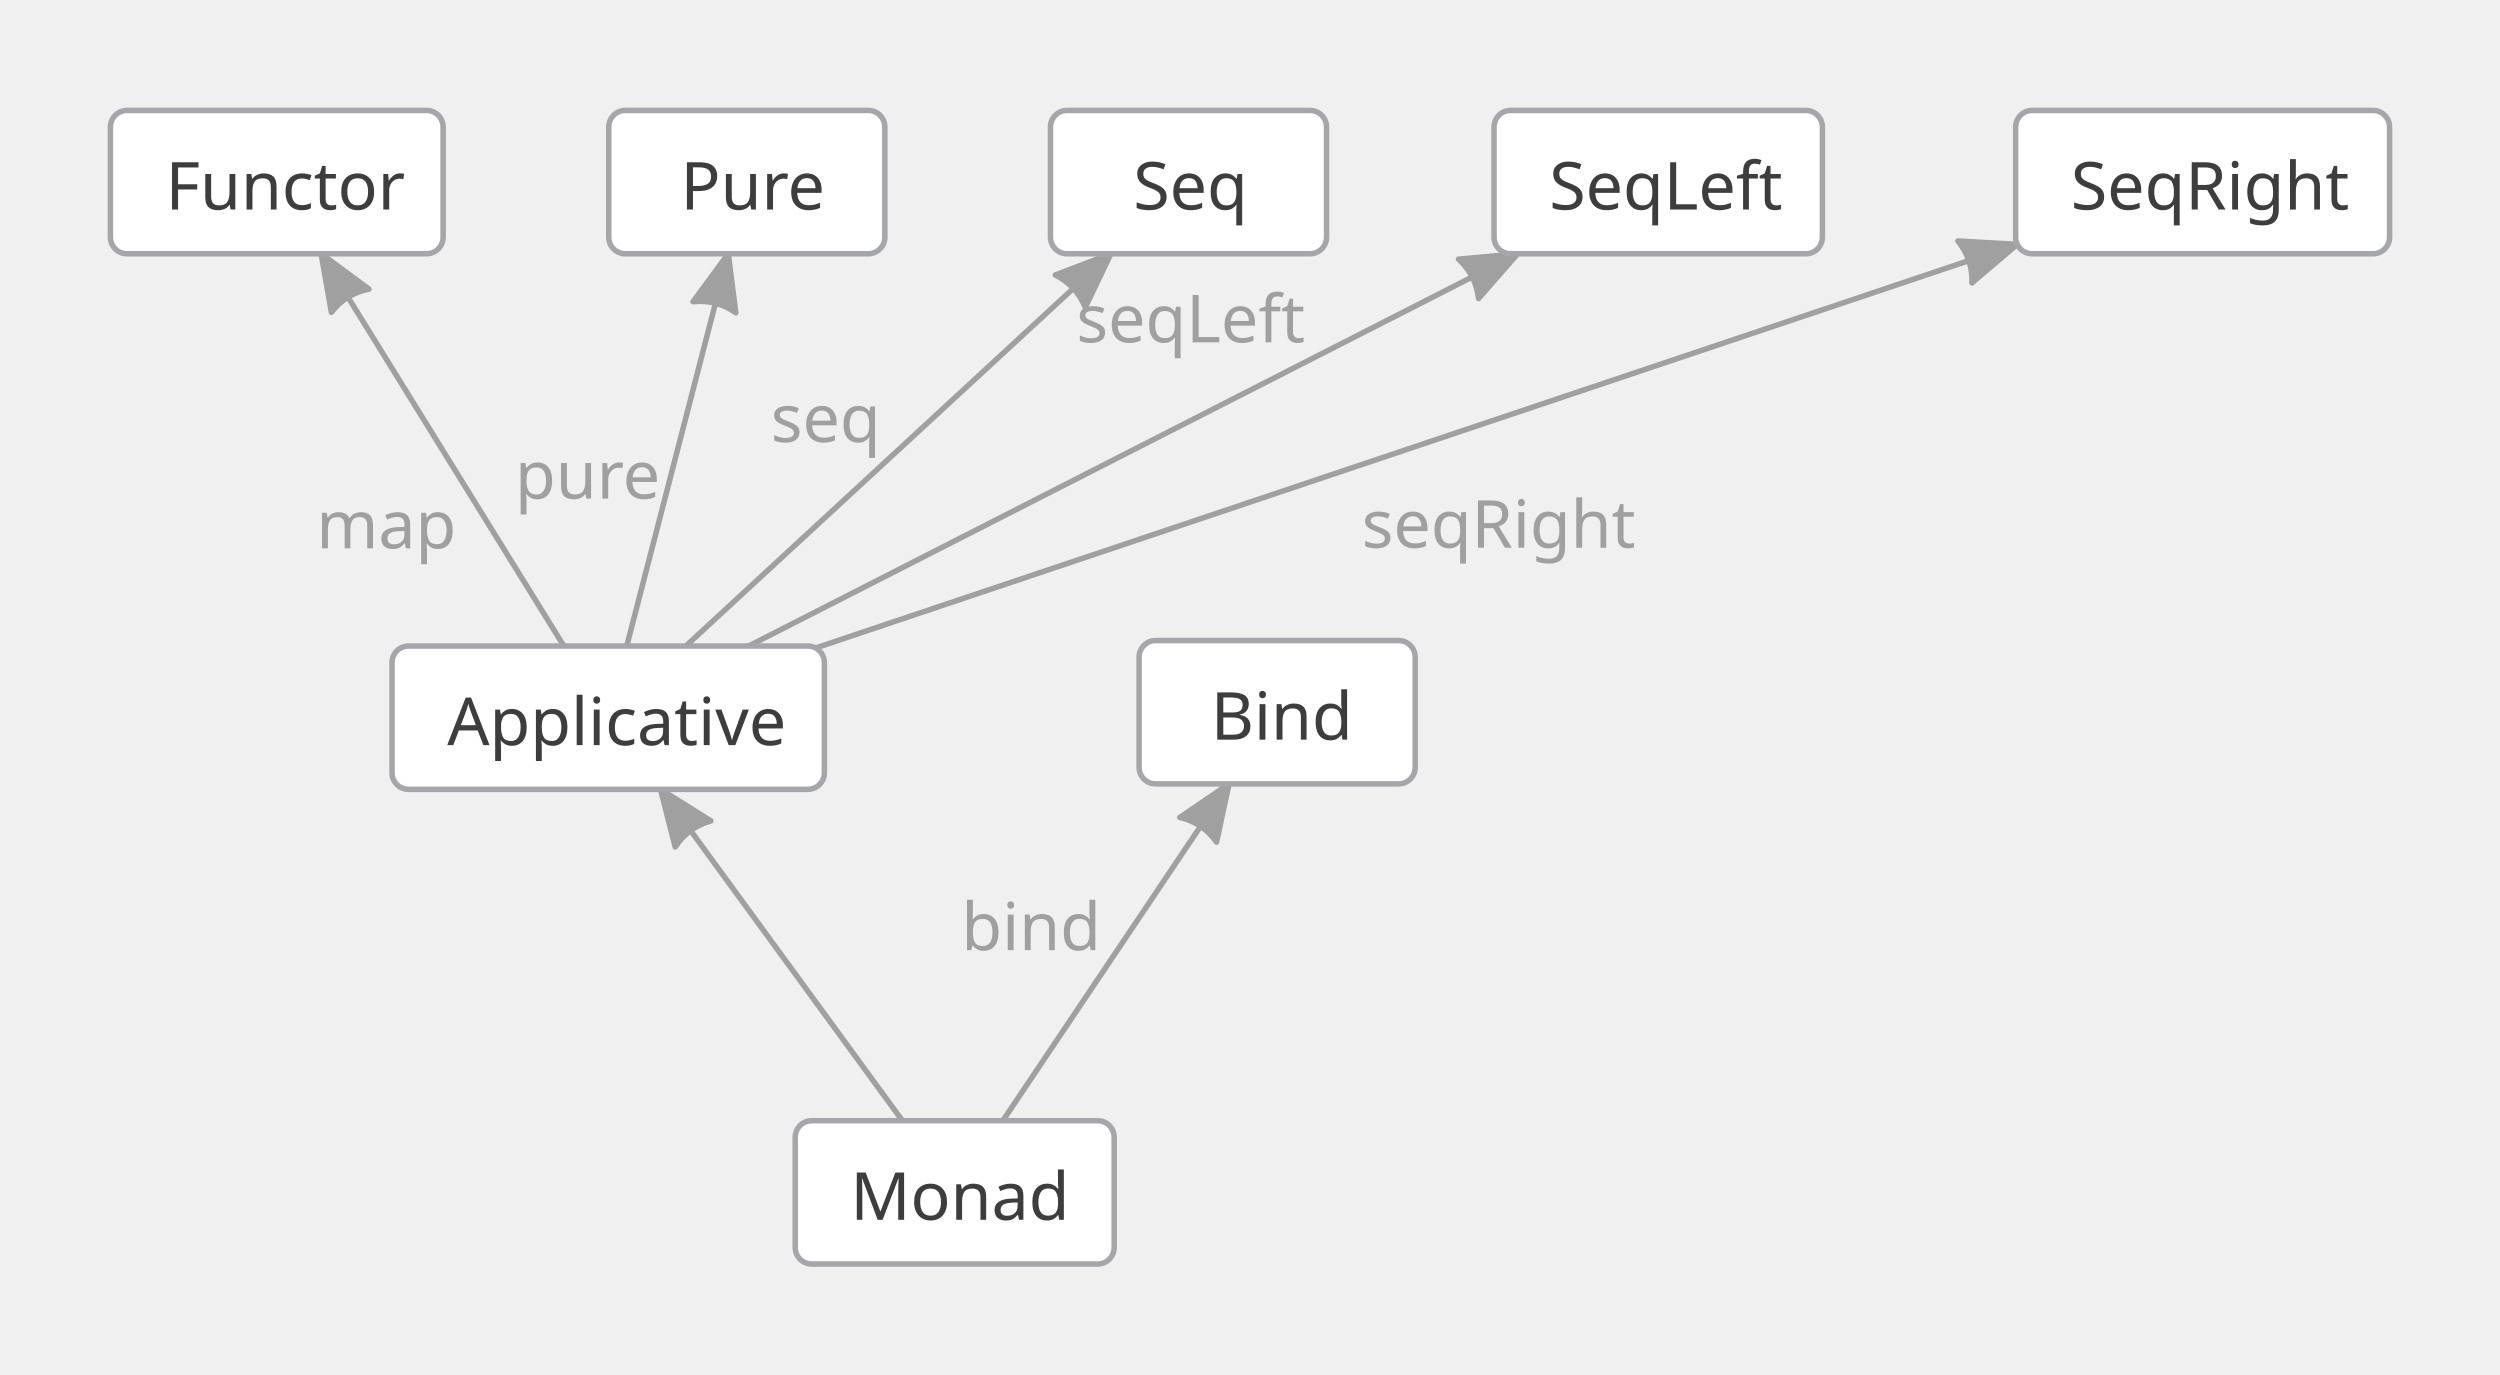
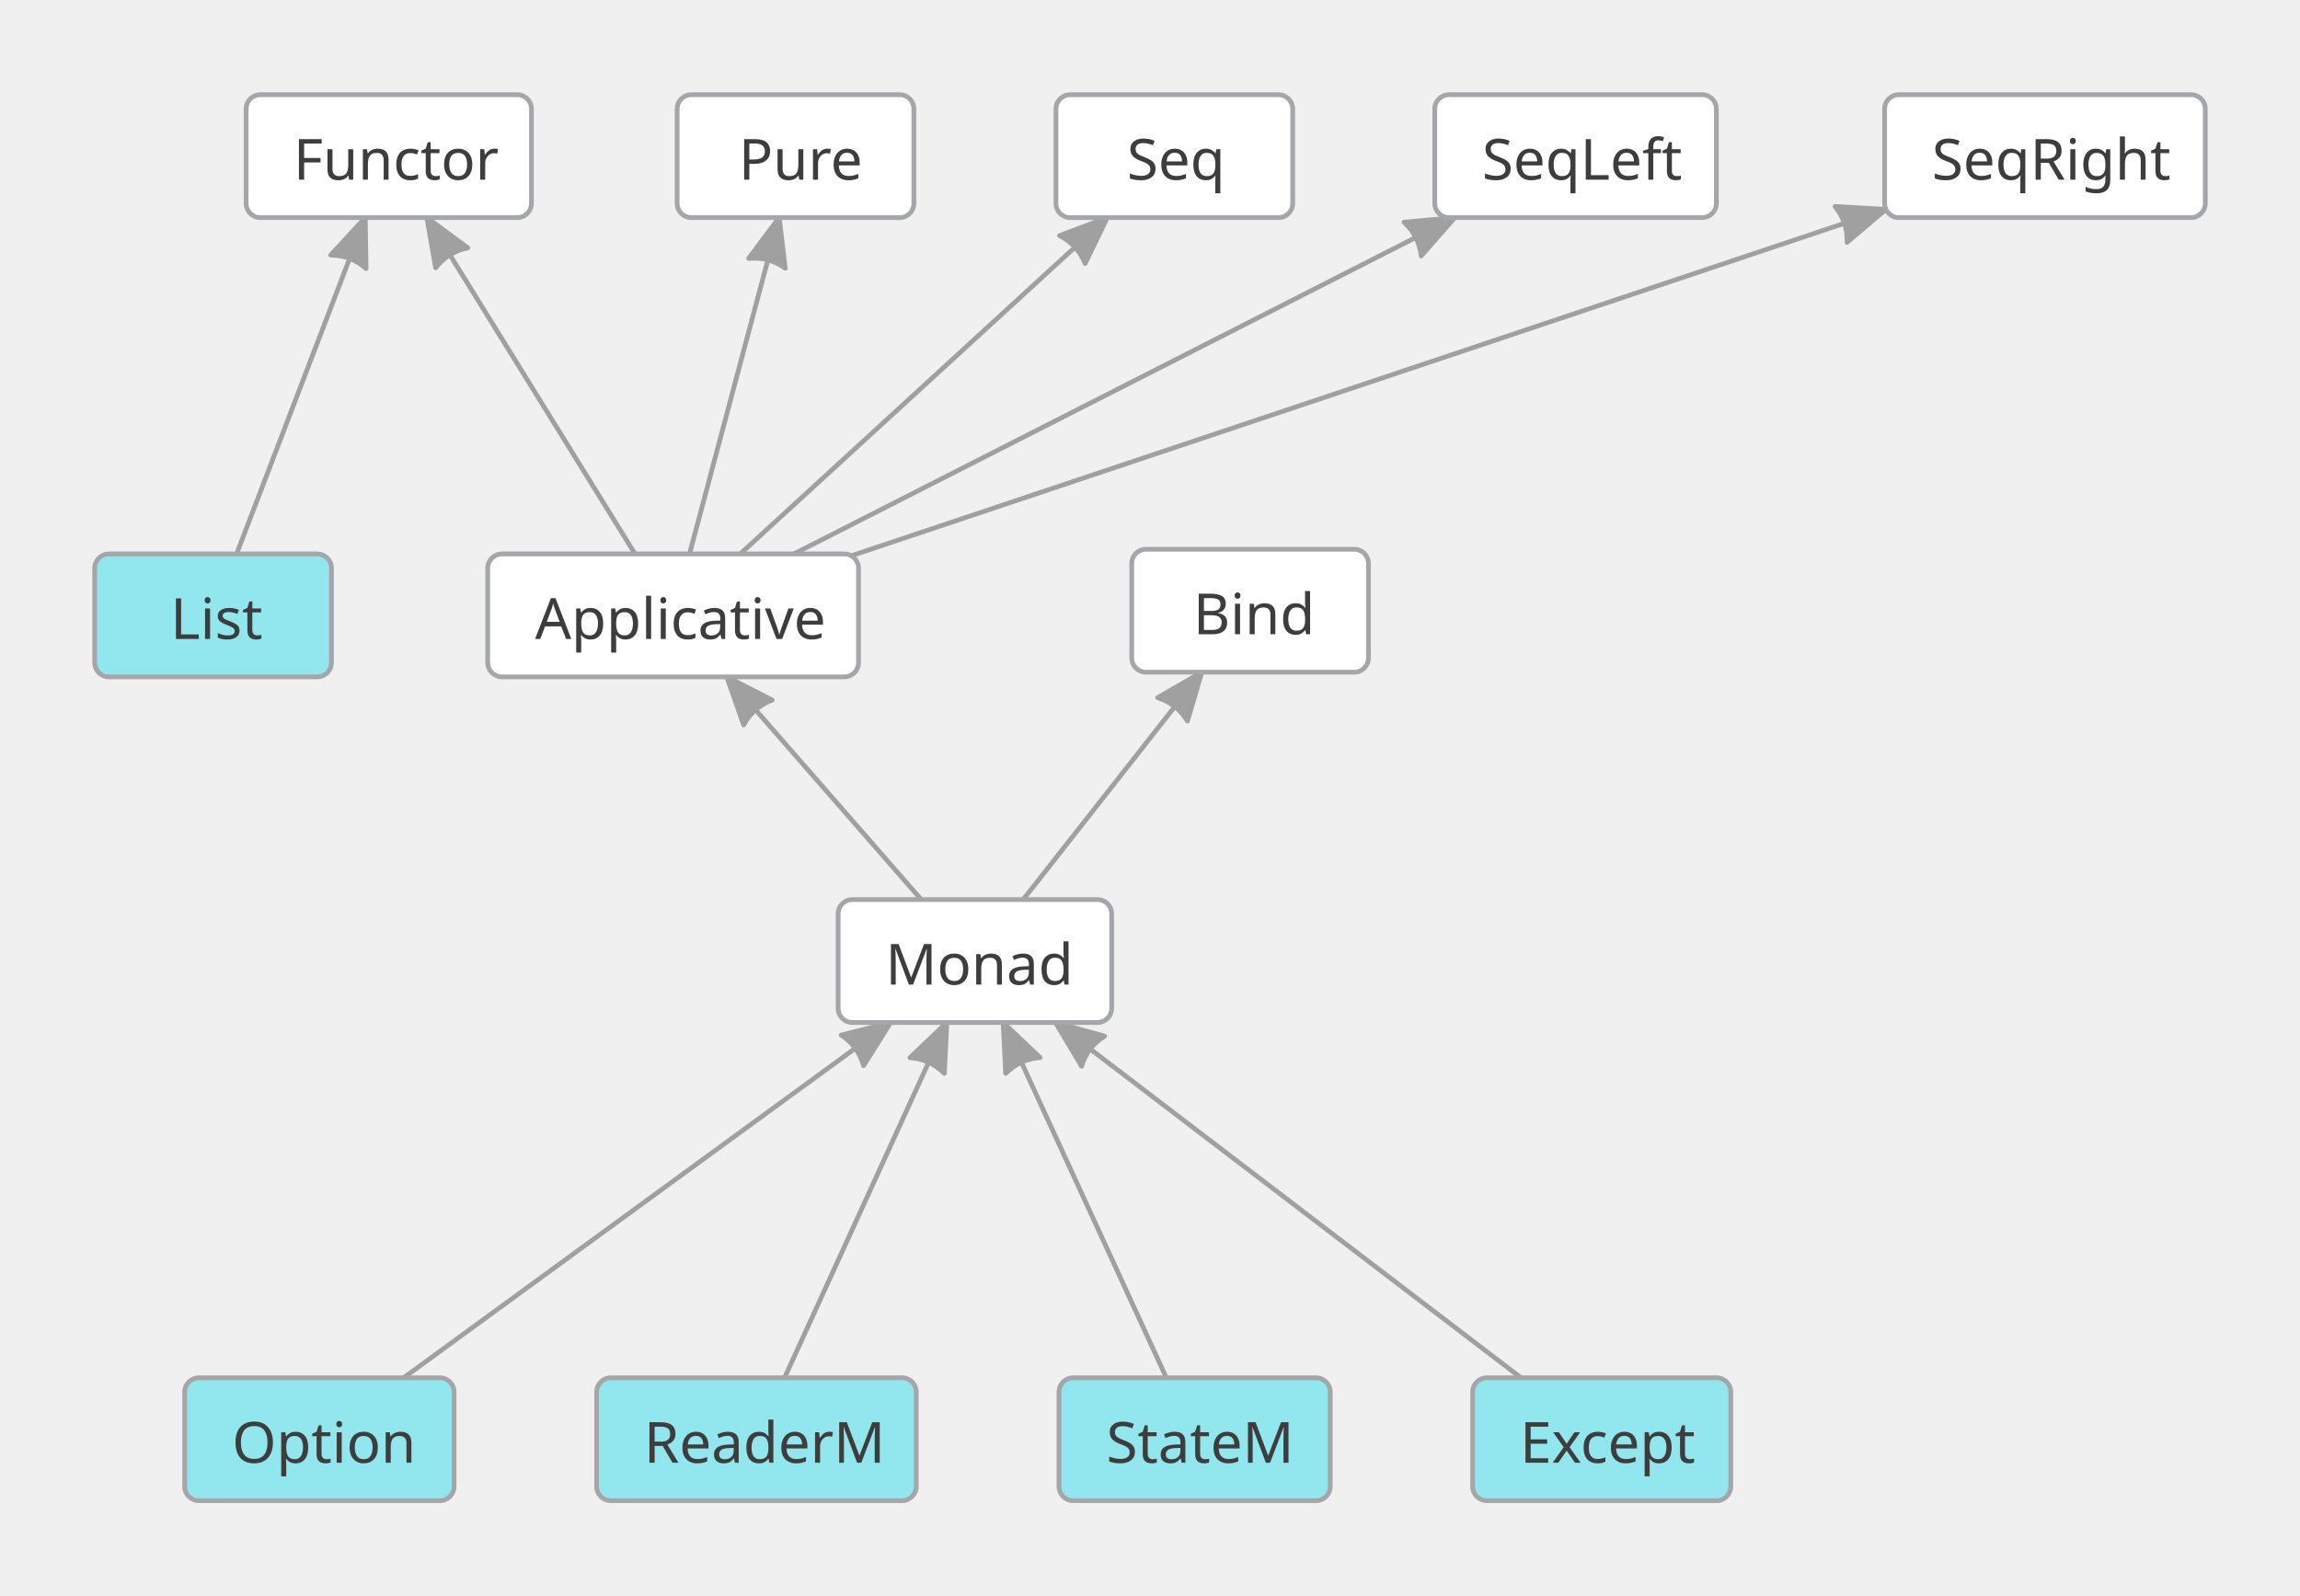
- <svg xmlns="http://www.w3.org/2000/svg" stroke-linecap="round" font-size="12" font-family="Segoe UI" width="452.777" height="248.93">
+ <svg xmlns="http://www.w3.org/2000/svg" stroke-linecap="round" font-size="12" font-family="Segoe UI" width="485.723" height="336.96">
  <defs />
-   <g transform="translate(910.0217,529)">
+   <g transform="translate(942,529)">
    <g id="Applicative-&gt;Functor">
-       <path d="M -807.904,-412 L -847.127,-475.387" fill="none" stroke="#A0A0A0" stroke-width="1" />
-       <path d="M -851.863,-483.04 L -850.002,-472.432 C -848.261,-474.685 -845.993,-476.088 -843.2,-476.641 z" fill="#A0A0A0" stroke="#A0A0A0" stroke-width="1" stroke-linejoin="round" />
-       <text x="-852.713" y="-429.691" fill="#A0A0A0">map</text>
+       <path d="M -807.882,-412 L -847.122,-475.388" fill="none" stroke="#A0A0A0" stroke-width="1" />
+       <path d="M -851.86,-483.04 L -849.997,-472.432 C -848.256,-474.686 -845.989,-476.089 -843.195,-476.643 z" fill="#A0A0A0" stroke="#A0A0A0" stroke-width="1" stroke-linejoin="round" />
    </g>
    <g id="Applicative-&gt;Pure">
-       <path d="M -796.512,-412 L -780.382,-474.327" fill="none" stroke="#A0A0A0" stroke-width="1" />
-       <path d="M -778.128,-483.04 L -784.505,-474.361 C -781.673,-474.661 -779.092,-473.993 -776.761,-472.357 z" fill="#A0A0A0" stroke="#A0A0A0" stroke-width="1" stroke-linejoin="round" />
-       <text x="-816.743" y="-438.695" fill="#A0A0A0">pure</text>
+       <path d="M -796.388,-412 L -779.776,-474.343" fill="none" stroke="#A0A0A0" stroke-width="1" />
+       <path d="M -777.459,-483.04 L -783.899,-474.407 C -781.064,-474.687 -778.488,-474 -776.168,-472.347 z" fill="#A0A0A0" stroke="#A0A0A0" stroke-width="1" stroke-linejoin="round" />
    </g>
    <g id="Applicative-&gt;Seq">
-       <path d="M -785.807,-412 L -715.446,-476.936" fill="none" stroke="#A0A0A0" stroke-width="1" />
-       <path d="M -708.833,-483.04 L -718.894,-479.197 C -716.351,-477.916 -714.542,-475.956 -713.469,-473.318 z" fill="#A0A0A0" stroke="#A0A0A0" stroke-width="1" stroke-linejoin="round" />
-       <text x="-770.42" y="-448.948" fill="#A0A0A0">seq</text>
+       <path d="M -785.683,-412 L -714.799,-476.959" fill="none" stroke="#A0A0A0" stroke-width="1" />
+       <path d="M -708.164,-483.04 L -718.239,-479.233 C -715.7,-477.942 -713.898,-475.976 -712.834,-473.335 z" fill="#A0A0A0" stroke="#A0A0A0" stroke-width="1" stroke-linejoin="round" />
    </g>
    <g id="Applicative-&gt;SeqLeft">
-       <path d="M -774.424,-412 L -643.166,-478.951" fill="none" stroke="#A0A0A0" stroke-width="1" />
-       <path d="M -635.149,-483.04 L -645.875,-482.059 C -643.772,-480.138 -642.561,-477.763 -642.24,-474.933 z" fill="#A0A0A0" stroke="#A0A0A0" stroke-width="1" stroke-linejoin="round" />
-       <text x="-715.076" y="-467.005" fill="#A0A0A0">seqLeft</text>
+       <path d="M -774.344,-412 L -642.79,-478.958" fill="none" stroke="#A0A0A0" stroke-width="1" />
+       <path d="M -634.769,-483.04 L -645.495,-482.069 C -643.395,-480.146 -642.185,-477.769 -641.867,-474.939 z" fill="#A0A0A0" stroke="#A0A0A0" stroke-width="1" stroke-linejoin="round" />
    </g>
    <g id="Applicative-&gt;SeqRight">
-       <path d="M -762.297,-411.642 L -553.206,-481.878" fill="none" stroke="#A0A0A0" stroke-width="1" />
-       <path d="M -544.674,-484.744 L -555.427,-485.352 C -553.63,-483.142 -552.781,-480.614 -552.88,-477.768 z" fill="#A0A0A0" stroke="#A0A0A0" stroke-width="1" stroke-linejoin="round" />
-       <text x="-663.395" y="-429.804" fill="#A0A0A0">seqRight</text>
+       <path d="M -762.225,-411.616 L -552.255,-481.919" fill="none" stroke="#A0A0A0" stroke-width="1" />
+       <path d="M -543.721,-484.776 L -554.473,-485.394 C -552.678,-483.183 -551.832,-480.654 -551.933,-477.808 z" fill="#A0A0A0" stroke="#A0A0A0" stroke-width="1" stroke-linejoin="round" />
+     </g>
+     <g id="Except-&gt;Monad">
+       <path d="M -620.788,-238 L -711.954,-307.58" fill="none" stroke="#A0A0A0" stroke-width="1" />
+       <path d="M -719.108,-313.04 L -713.586,-303.793 C -712.763,-306.52 -711.145,-308.64 -708.732,-310.153 z" fill="#A0A0A0" stroke="#A0A0A0" stroke-width="1" stroke-linejoin="round" />
+     </g>
+     <g id="List-&gt;Functor">
+       <path d="M -892.035,-412 L -868.076,-474.634" fill="none" stroke="#A0A0A0" stroke-width="1" />
+       <path d="M -864.86,-483.04 L -872.169,-475.129 C -869.321,-475.11 -866.83,-474.158 -864.697,-472.271 z" fill="#A0A0A0" stroke="#A0A0A0" stroke-width="1" stroke-linejoin="round" />
    </g>
    <g id="Monad-&gt;Applicative">
-       <path d="M -746.59,-326.03 L -785.09,-378.771" fill="none" stroke="#A0A0A0" stroke-width="1" />
-       <path d="M -790.396,-386.04 L -787.731,-375.605 C -786.167,-377.985 -784.013,-379.557 -781.27,-380.321 z" fill="#A0A0A0" stroke="#A0A0A0" stroke-width="1" stroke-linejoin="round" />
+       <path d="M -747.447,-339 L -782.596,-379.26" fill="none" stroke="#A0A0A0" stroke-width="1" />
+       <path d="M -788.515,-386.04 L -784.951,-375.876 C -783.6,-378.383 -781.591,-380.137 -778.925,-381.138 z" fill="#A0A0A0" stroke="#A0A0A0" stroke-width="1" stroke-linejoin="round" />
    </g>
    <g id="Monad-&gt;Bind">
-       <path d="M -728.398,-326.03 L -692.452,-379.558" fill="none" stroke="#A0A0A0" stroke-width="1" />
-       <path d="M -687.435,-387.03 L -696.331,-380.958 C -693.559,-380.302 -691.345,-378.815 -689.689,-376.498 z" fill="#A0A0A0" stroke="#A0A0A0" stroke-width="1" stroke-linejoin="round" />
-       <text x="-735.902" y="-356.919" fill="#A0A0A0">bind</text>
+       <path d="M -725.92,-339 L -693.754,-379.952" fill="none" stroke="#A0A0A0" stroke-width="1" />
+       <path d="M -688.195,-387.03 L -697.518,-381.637 C -694.803,-380.776 -692.706,-379.129 -691.226,-376.695 z" fill="#A0A0A0" stroke="#A0A0A0" stroke-width="1" stroke-linejoin="round" />
+     </g>
+     <g id="Option-&gt;Monad">
+       <path d="M -856.762,-238 L -761.177,-307.736" fill="none" stroke="#A0A0A0" stroke-width="1" />
+       <path d="M -753.906,-313.04 L -764.342,-310.378 C -761.963,-308.813 -760.391,-306.658 -759.627,-303.915 z" fill="#A0A0A0" stroke="#A0A0A0" stroke-width="1" stroke-linejoin="round" />
+     </g>
+     <g id="ReaderM-&gt;Monad">
+       <path d="M -776.32,-238 L -745.783,-304.854" fill="none" stroke="#A0A0A0" stroke-width="1" />
+       <path d="M -742.044,-313.04 L -749.837,-305.606 C -746.996,-305.408 -744.57,-304.3 -742.56,-302.282 z" fill="#A0A0A0" stroke="#A0A0A0" stroke-width="1" stroke-linejoin="round" />
+     </g>
+     <g id="StateM-&gt;Monad">
+       <path d="M -695.681,-238 L -726.396,-304.862" fill="none" stroke="#A0A0A0" stroke-width="1" />
+       <path d="M -730.152,-313.04 L -729.613,-302.283 C -727.607,-304.305 -725.184,-305.418 -722.343,-305.623 z" fill="#A0A0A0" stroke="#A0A0A0" stroke-width="1" stroke-linejoin="round" />
    </g>
    <g id="Applicative">
-       <rect x="-839.025" y="-412" rx="3" ry="3" width="78.307" height="25.96" fill="#FFFFFF" stroke="#A5A6A9" stroke-width="1" />
-       <text x="-829.025" y="-394.05" fill="#3D3D3D">Applicative</text>
+       <rect x="-839" y="-412" rx="3" ry="3" width="78.307" height="25.96" fill="#FFFFFF" stroke="#A5A6A9" stroke-width="1" />
+       <text x="-829" y="-394.05" fill="#3D3D3D">Applicative</text>
    </g>
    <g id="Bind">
-       <rect x="-703.718" y="-412.99" rx="3" ry="3" width="50" height="25.96" fill="#FFFFFF" stroke="#A5A6A9" stroke-width="1" />
-       <text x="-690.718" y="-395.04" fill="#3D3D3D">Bind</text>
+       <rect x="-703" y="-412.99" rx="3" ry="3" width="50" height="25.96" fill="#FFFFFF" stroke="#A5A6A9" stroke-width="1" />
+       <text x="-690" y="-395.04" fill="#3D3D3D">Bind</text>
+     </g>
+     <g id="Except">
+       <rect x="-631" y="-238" rx="3" ry="3" width="54.517" height="25.96" fill="#91E7ED" stroke="#A5A6A9" stroke-width="1" />
+       <text x="-621" y="-220.05" fill="#3D3D3D">Except</text>
    </g>
    <g id="Functor">
      <rect x="-890.022" y="-509" rx="3" ry="3" width="60.253" height="25.96" fill="#FFFFFF" stroke="#A5A6A9" stroke-width="1" />
      <text x="-880.022" y="-491.05" fill="#3D3D3D">Functor</text>
    </g>
+     <g id="List">
+       <rect x="-922" y="-412" rx="3" ry="3" width="50" height="25.96" fill="#91E7ED" stroke="#A5A6A9" stroke-width="1" />
+       <text x="-906" y="-394.05" fill="#3D3D3D">List</text>
+     </g>
    <g id="Monad">
-       <rect x="-766" y="-326.03" rx="3" ry="3" width="57.77" height="25.96" fill="#FFFFFF" stroke="#A5A6A9" stroke-width="1" />
-       <text x="-756" y="-308.08" fill="#3D3D3D">Monad</text>
+       <rect x="-765" y="-339" rx="3" ry="3" width="57.77" height="25.96" fill="#FFFFFF" stroke="#A5A6A9" stroke-width="1" />
+       <text x="-755" y="-321.05" fill="#3D3D3D">Monad</text>
+     </g>
+     <g id="Option">
+       <rect x="-903" y="-238" rx="3" ry="3" width="56.893" height="25.96" fill="#91E7ED" stroke="#A5A6A9" stroke-width="1" />
+       <text x="-893" y="-220.05" fill="#3D3D3D">Option</text>
    </g>
    <g id="Pure">
-       <rect x="-799.768" y="-509" rx="3" ry="3" width="50" height="25.96" fill="#FFFFFF" stroke="#A5A6A9" stroke-width="1" />
-       <text x="-786.768" y="-491.05" fill="#3D3D3D">Pure</text>
+       <rect x="-799" y="-509" rx="3" ry="3" width="50" height="25.96" fill="#FFFFFF" stroke="#A5A6A9" stroke-width="1" />
+       <text x="-786" y="-491.05" fill="#3D3D3D">Pure</text>
+     </g>
+     <g id="ReaderM">
+       <rect x="-816" y="-238" rx="3" ry="3" width="67.503" height="25.96" fill="#91E7ED" stroke="#A5A6A9" stroke-width="1" />
+       <text x="-806" y="-220.05" fill="#3D3D3D">ReaderM</text>
    </g>
    <g id="Seq">
-       <rect x="-719.768" y="-509" rx="3" ry="3" width="50" height="25.96" fill="#FFFFFF" stroke="#A5A6A9" stroke-width="1" />
-       <text x="-704.768" y="-491.05" fill="#3D3D3D">Seq</text>
+       <rect x="-719" y="-509" rx="3" ry="3" width="50" height="25.96" fill="#FFFFFF" stroke="#A5A6A9" stroke-width="1" />
+       <text x="-704" y="-491.05" fill="#3D3D3D">Seq</text>
    </g>
    <g id="SeqLeft">
-       <rect x="-639.435" y="-509" rx="3" ry="3" width="59.467" height="25.96" fill="#FFFFFF" stroke="#A5A6A9" stroke-width="1" />
-       <text x="-629.435" y="-491.05" fill="#3D3D3D">SeqLeft</text>
+       <rect x="-639" y="-509" rx="3" ry="3" width="59.467" height="25.96" fill="#FFFFFF" stroke="#A5A6A9" stroke-width="1" />
+       <text x="-629" y="-491.05" fill="#3D3D3D">SeqLeft</text>
    </g>
    <g id="SeqRight">
-       <rect x="-544.968" y="-509" rx="3" ry="3" width="67.723" height="25.96" fill="#FFFFFF" stroke="#A5A6A9" stroke-width="1" />
-       <text x="-534.968" y="-491.05" fill="#3D3D3D">SeqRight</text>
+       <rect x="-544" y="-509" rx="3" ry="3" width="67.723" height="25.96" fill="#FFFFFF" stroke="#A5A6A9" stroke-width="1" />
+       <text x="-534" y="-491.05" fill="#3D3D3D">SeqRight</text>
+     </g>
+     <g id="StateM">
+       <rect x="-718.359" y="-238" rx="3" ry="3" width="57.28" height="25.96" fill="#91E7ED" stroke="#A5A6A9" stroke-width="1" />
+       <text x="-708.359" y="-220.05" fill="#3D3D3D">StateM</text>
    </g>
  </g>
</svg>
